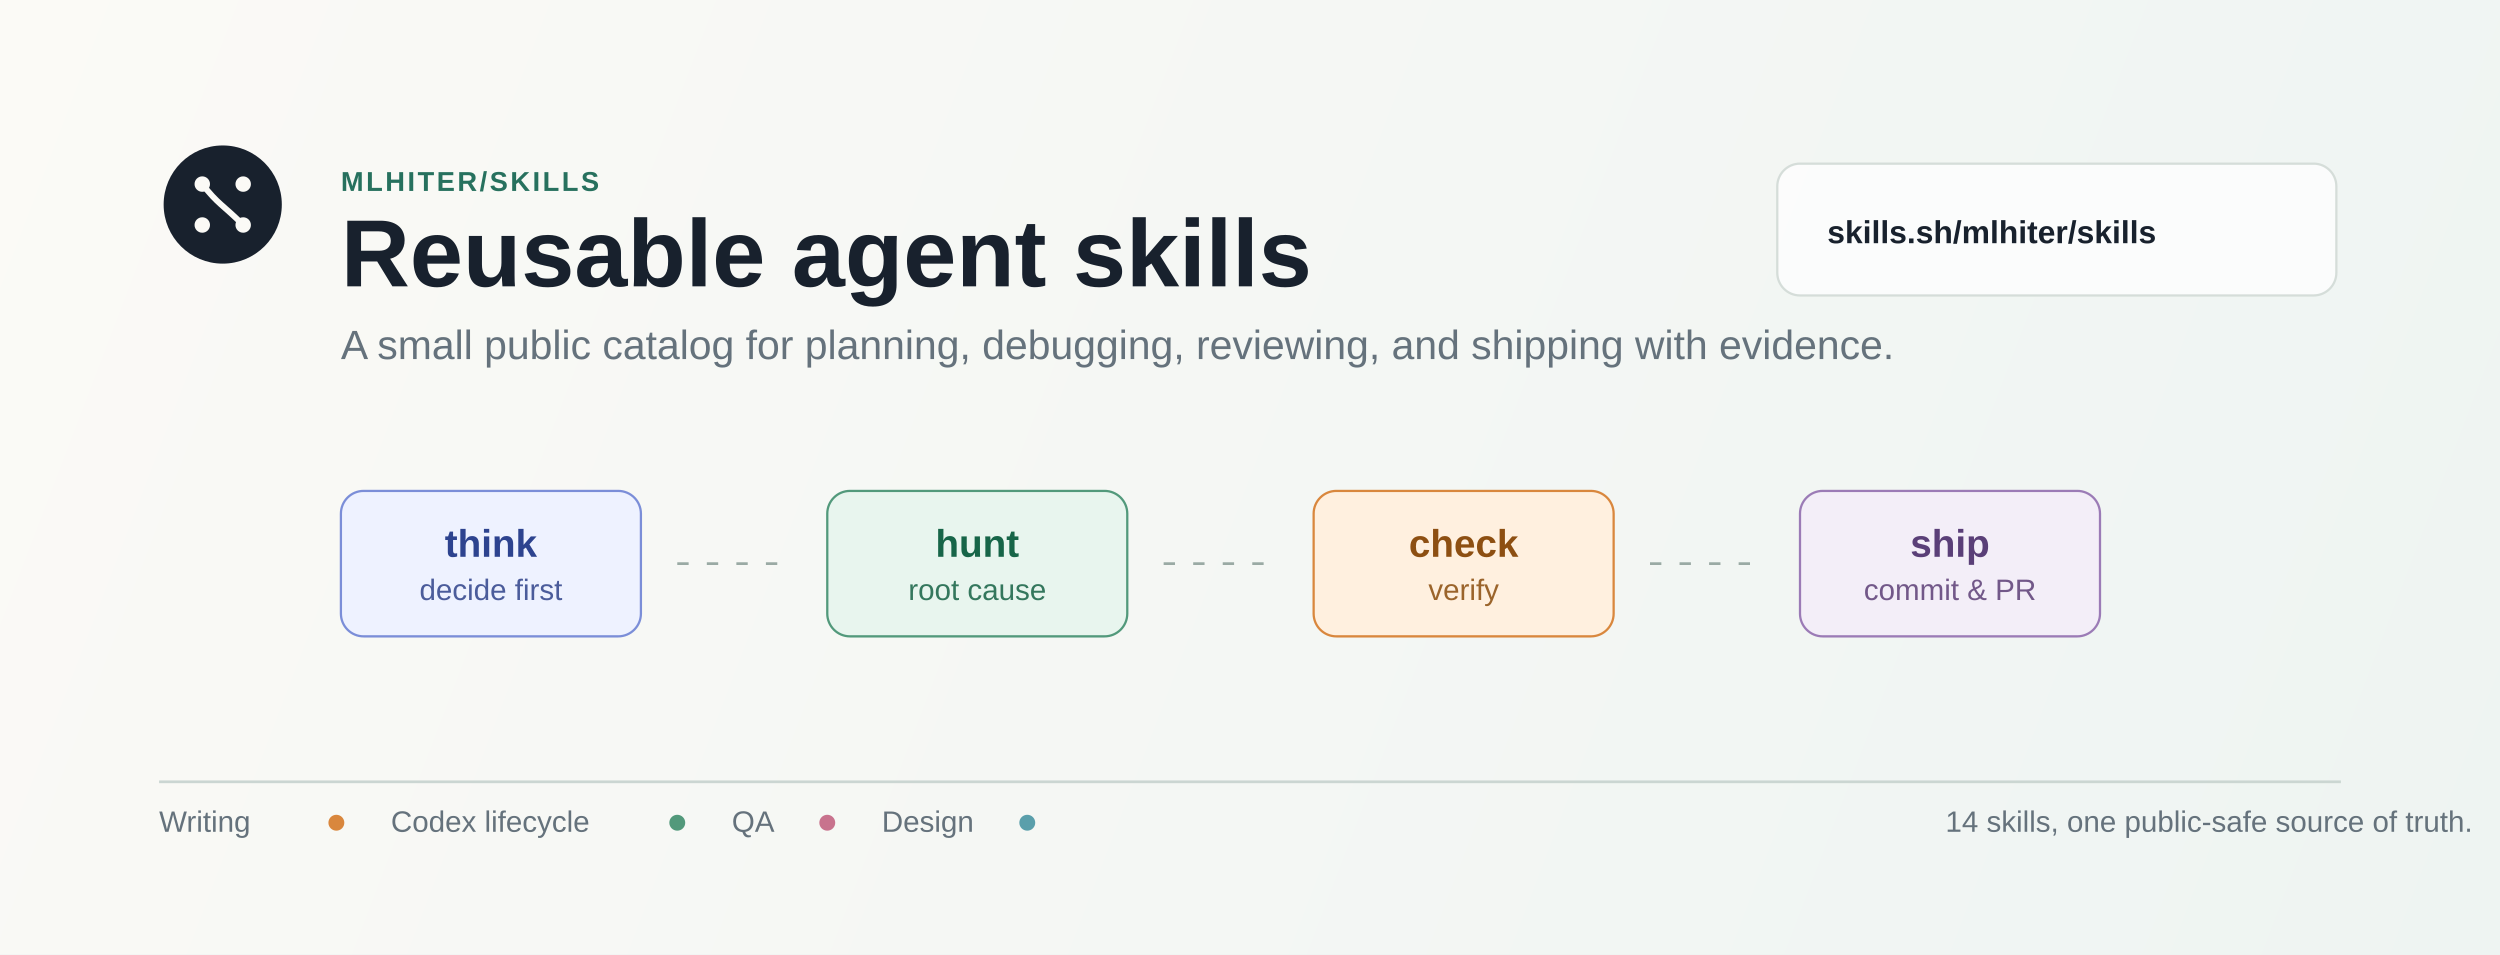
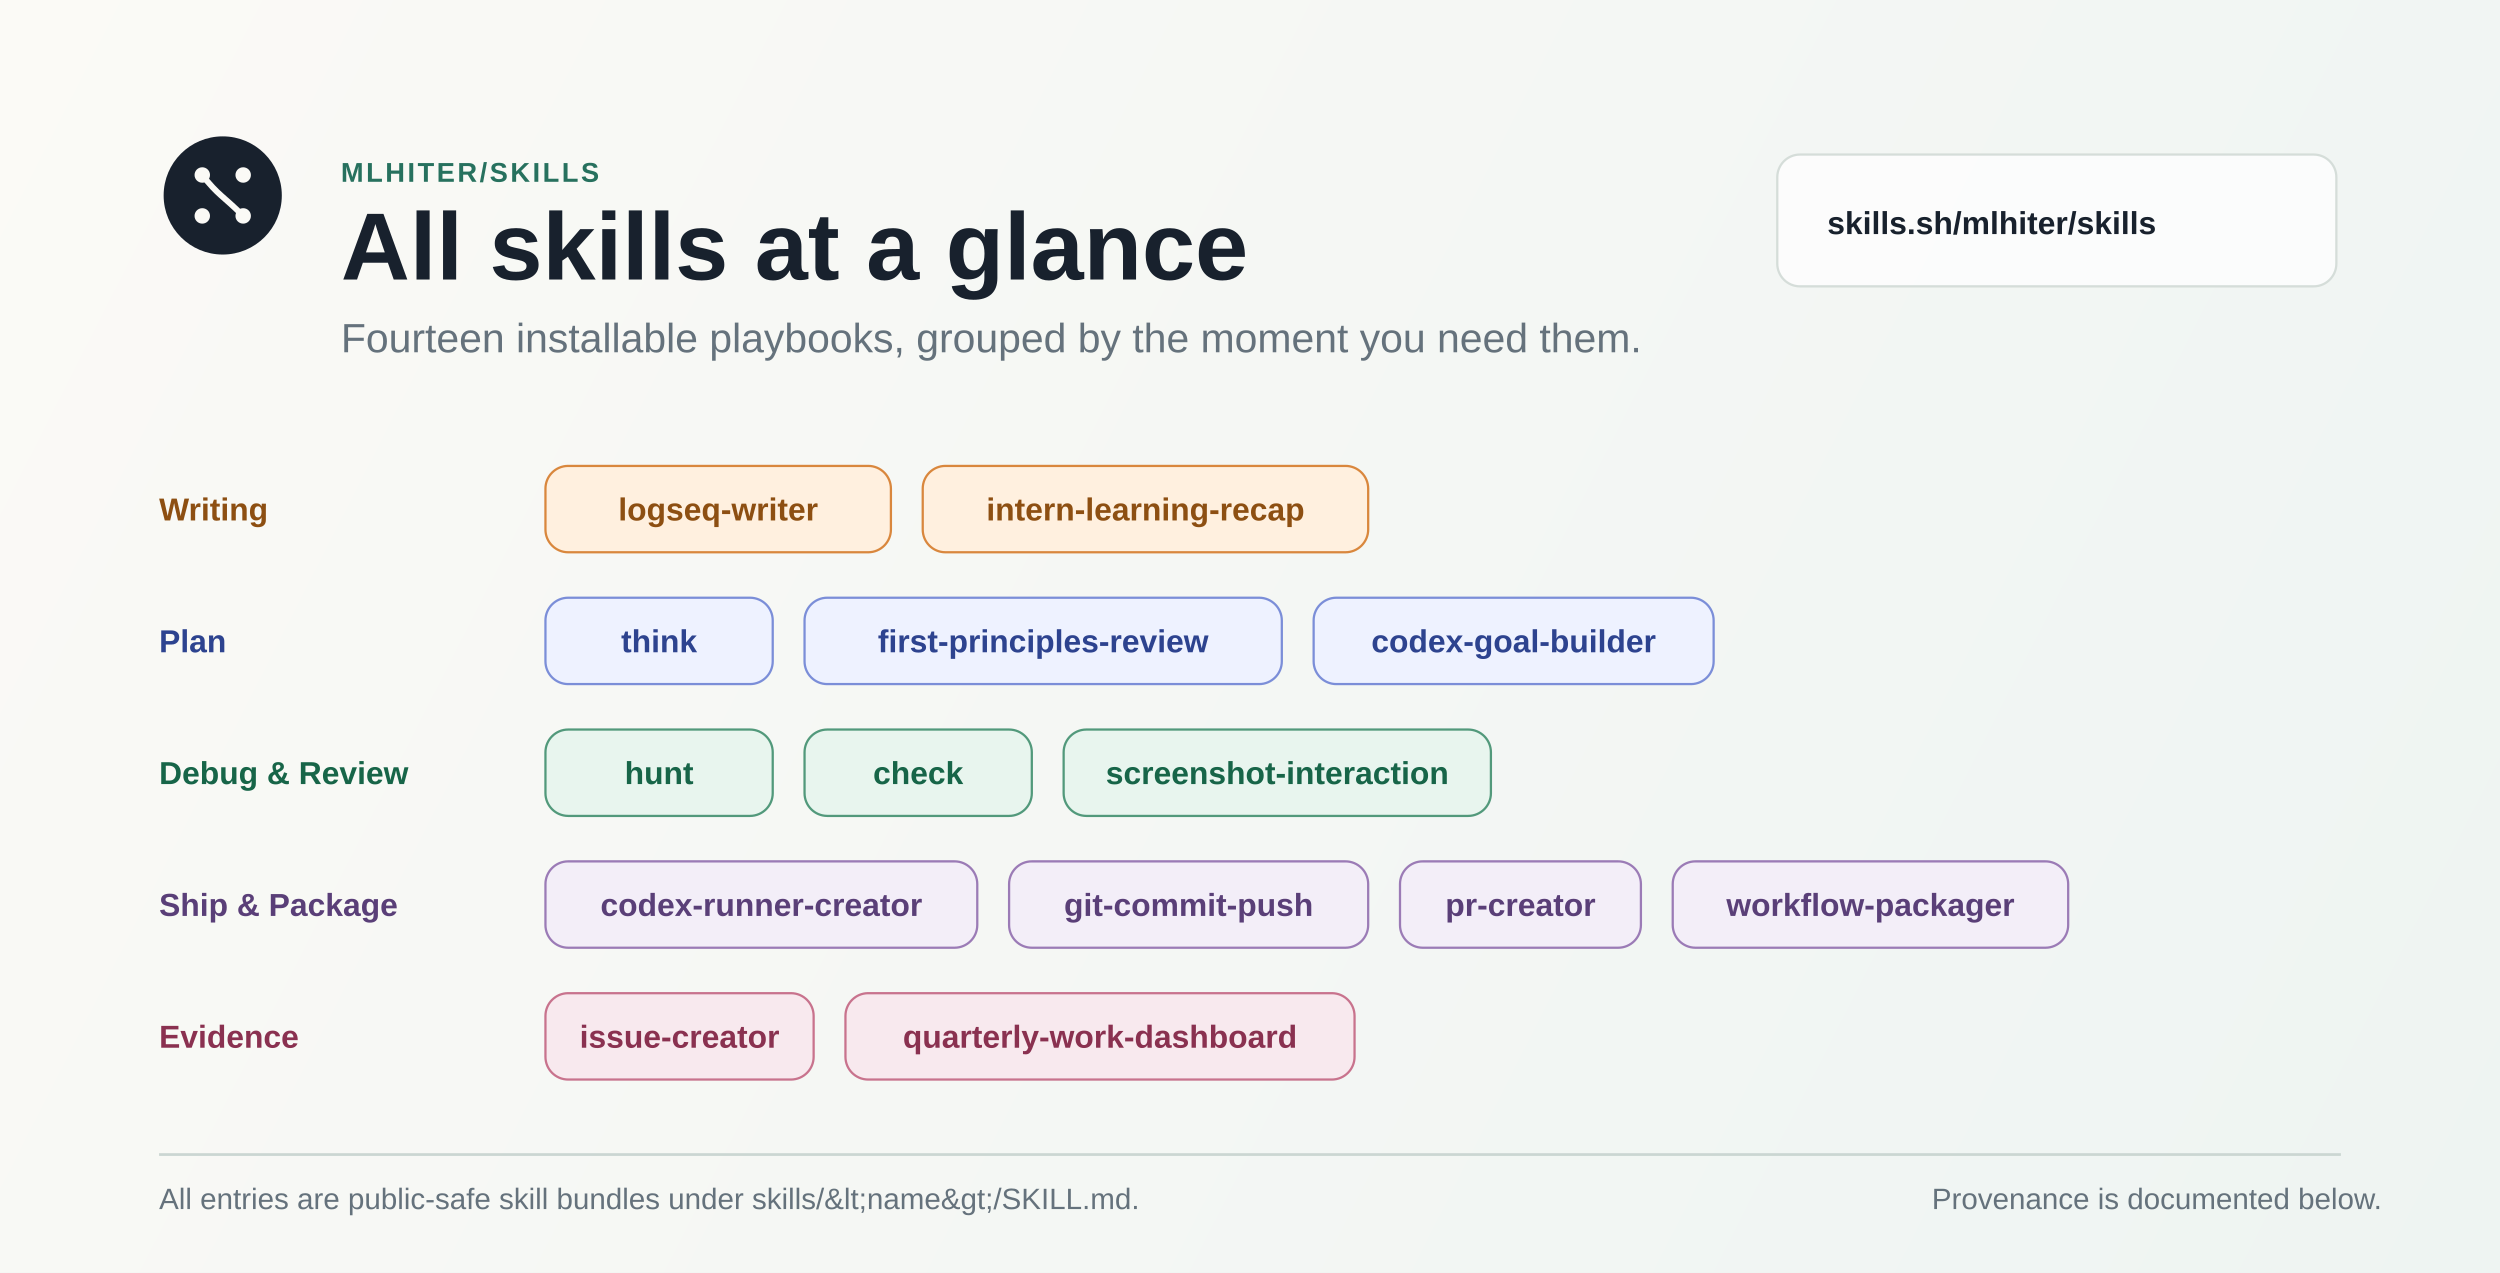
- <svg xmlns="http://www.w3.org/2000/svg" width="100%" viewBox="0 0 1100 420" fill="none" role="img" aria-labelledby="svgTitle svgDesc">
+ <svg xmlns="http://www.w3.org/2000/svg" width="100%" viewBox="0 0 1100 560" fill="none" role="img" aria-labelledby="svgTitle svgDesc">
  <defs>
-     <linearGradient id="paper" x1="0" y1="0" x2="1100" y2="420" gradientUnits="userSpaceOnUse">
+     <linearGradient id="paper" x1="0" y1="0" x2="1100" y2="560" gradientUnits="userSpaceOnUse">
      <stop stop-color="#fbfaf6" />
      <stop offset="1" stop-color="#eef4f2" />
    </linearGradient>
  </defs>
-   <rect width="1100" height="420" fill="url(#paper)" />
-   <g transform="translate(70 62)">
+   <rect width="1100" height="560" fill="url(#paper)" />
+   <g transform="translate(70 58)">
    <circle cx="28" cy="28" r="26" fill="#18212d" />
    <circle cx="19" cy="19" r="3.4" fill="#fbfaf6" />
    <circle cx="37" cy="19" r="3.4" fill="#fbfaf6" />
    <circle cx="19" cy="37" r="3.4" fill="#fbfaf6" />
    <circle cx="37" cy="37" r="3.4" fill="#fbfaf6" />
    <path d="M19 19C26 28 28 28 37 37" stroke="#fbfaf6" stroke-width="2.6" stroke-linecap="round" />
  </g>
-   <text x="150" y="84" fill="#27715e" font-family="Arial, Helvetica, sans-serif" font-size="12" font-weight="700" letter-spacing="1.1">MLHITER/SKILLS</text>
-   <text x="150" y="126" fill="#18212d" font-family="Arial, Helvetica, sans-serif" font-size="42" font-weight="700">Reusable agent skills</text>
-   <text x="150" y="158" fill="#65727c" font-family="Arial, Helvetica, sans-serif" font-size="18" font-weight="400">A small public catalog for planning, debugging, reviewing, and shipping with evidence.</text>
-   <g transform="translate(150 216)">
-     <rect x="0" y="0" width="132" height="64" rx="10" fill="#eef2ff" stroke="#7b8ed8" />
-     <text x="66" y="29" text-anchor="middle" fill="#2d438f" font-family="Arial, Helvetica, sans-serif" font-size="17" font-weight="700">think</text>
-     <text x="66" y="48" text-anchor="middle" fill="#4b5c9b" font-family="Arial, Helvetica, sans-serif" font-size="13" font-weight="400">decide first</text>
-     <path d="M148 32H198" stroke="#9aaaa4" stroke-width="1.2" stroke-dasharray="5 8" />
-     <rect x="214" y="0" width="132" height="64" rx="10" fill="#e8f5ee" stroke="#52997b" />
-     <text x="280" y="29" text-anchor="middle" fill="#176548" font-family="Arial, Helvetica, sans-serif" font-size="17" font-weight="700">hunt</text>
-     <text x="280" y="48" text-anchor="middle" fill="#34775d" font-family="Arial, Helvetica, sans-serif" font-size="13" font-weight="400">root cause</text>
-     <path d="M362 32H412" stroke="#9aaaa4" stroke-width="1.2" stroke-dasharray="5 8" />
-     <rect x="428" y="0" width="132" height="64" rx="10" fill="#fff0df" stroke="#d9873d" />
-     <text x="494" y="29" text-anchor="middle" fill="#8d4f12" font-family="Arial, Helvetica, sans-serif" font-size="17" font-weight="700">check</text>
-     <text x="494" y="48" text-anchor="middle" fill="#9b642b" font-family="Arial, Helvetica, sans-serif" font-size="13" font-weight="400">verify</text>
-     <path d="M576 32H626" stroke="#9aaaa4" stroke-width="1.2" stroke-dasharray="5 8" />
-     <rect x="642" y="0" width="132" height="64" rx="10" fill="#f3eef8" stroke="#9b7bb6" />
-     <text x="708" y="29" text-anchor="middle" fill="#5a3f78" font-family="Arial, Helvetica, sans-serif" font-size="17" font-weight="700">ship</text>
-     <text x="708" y="48" text-anchor="middle" fill="#725889" font-family="Arial, Helvetica, sans-serif" font-size="13" font-weight="400">commit &amp; PR</text>
-   </g>
-   <g transform="translate(782 72)">
+   <text x="150" y="80" fill="#27715e" font-family="Arial, Helvetica, sans-serif" font-size="12" font-weight="700" letter-spacing="1.1">MLHITER/SKILLS</text>
+   <text x="150" y="123" fill="#18212d" font-family="Arial, Helvetica, sans-serif" font-size="42" font-weight="700">All skills at a glance</text>
+   <text x="150" y="155" fill="#65727c" font-family="Arial, Helvetica, sans-serif" font-size="18" font-weight="400">Fourteen installable playbooks, grouped by the moment you need them.</text>
+   <g transform="translate(782 68)">
    <rect x="0" y="0" width="246" height="58" rx="10" fill="#ffffff" fill-opacity="0.72" stroke="#d5ddd9" />
    <text x="22" y="35" fill="#18212d" font-family="Arial, Helvetica, sans-serif" font-size="14" font-weight="700">skills.sh/mlhiter/skills</text>
  </g>
-   <path d="M70 344H1030" stroke="#cbd6d2" stroke-width="1.2" />
-   <g transform="translate(70 366)">
-     <text x="0" y="0" fill="#65727c" font-family="Arial, Helvetica, sans-serif" font-size="13" font-weight="400">Writing</text>
-     <circle cx="78" cy="-4" r="3.5" fill="#d9873d" />
-     <text x="102" y="0" fill="#65727c" font-family="Arial, Helvetica, sans-serif" font-size="13" font-weight="400">Codex lifecycle</text>
-     <circle cx="228" cy="-4" r="3.5" fill="#52997b" />
-     <text x="252" y="0" fill="#65727c" font-family="Arial, Helvetica, sans-serif" font-size="13" font-weight="400">QA</text>
-     <circle cx="294" cy="-4" r="3.5" fill="#c8738d" />
-     <text x="318" y="0" fill="#65727c" font-family="Arial, Helvetica, sans-serif" font-size="13" font-weight="400">Design</text>
-     <circle cx="382" cy="-4" r="3.5" fill="#5a9fab" />
-     <text x="786" y="0" fill="#65727c" font-family="Arial, Helvetica, sans-serif" font-size="13" font-weight="400">14 skills, one public-safe source of truth.</text>
+   <g transform="translate(70 205)">
+     <text x="0" y="24" fill="#8d4f12" font-family="Arial, Helvetica, sans-serif" font-size="14" font-weight="700">Writing</text>
+     <rect x="170" y="0" width="152" height="38" rx="10" fill="#fff0df" stroke="#d9873d" />
+     <text x="246" y="24" text-anchor="middle" fill="#8d4f12" font-family="Arial, Helvetica, sans-serif" font-size="14" font-weight="700">logseq-writer</text>
+     <rect x="336" y="0" width="196" height="38" rx="10" fill="#fff0df" stroke="#d9873d" />
+     <text x="434" y="24" text-anchor="middle" fill="#8d4f12" font-family="Arial, Helvetica, sans-serif" font-size="14" font-weight="700">intern-learning-recap</text>
  </g>
+   <g transform="translate(70 263)">
+     <text x="0" y="24" fill="#2d438f" font-family="Arial, Helvetica, sans-serif" font-size="14" font-weight="700">Plan</text>
+     <rect x="170" y="0" width="100" height="38" rx="10" fill="#eef2ff" stroke="#7b8ed8" />
+     <text x="220" y="24" text-anchor="middle" fill="#2d438f" font-family="Arial, Helvetica, sans-serif" font-size="14" font-weight="700">think</text>
+     <rect x="284" y="0" width="210" height="38" rx="10" fill="#eef2ff" stroke="#7b8ed8" />
+     <text x="389" y="24" text-anchor="middle" fill="#2d438f" font-family="Arial, Helvetica, sans-serif" font-size="14" font-weight="700">first-principles-review</text>
+     <rect x="508" y="0" width="176" height="38" rx="10" fill="#eef2ff" stroke="#7b8ed8" />
+     <text x="596" y="24" text-anchor="middle" fill="#2d438f" font-family="Arial, Helvetica, sans-serif" font-size="14" font-weight="700">codex-goal-builder</text>
+   </g>
+   <g transform="translate(70 321)">
+     <text x="0" y="24" fill="#176548" font-family="Arial, Helvetica, sans-serif" font-size="14" font-weight="700">Debug &amp; Review</text>
+     <rect x="170" y="0" width="100" height="38" rx="10" fill="#e8f5ee" stroke="#52997b" />
+     <text x="220" y="24" text-anchor="middle" fill="#176548" font-family="Arial, Helvetica, sans-serif" font-size="14" font-weight="700">hunt</text>
+     <rect x="284" y="0" width="100" height="38" rx="10" fill="#e8f5ee" stroke="#52997b" />
+     <text x="334" y="24" text-anchor="middle" fill="#176548" font-family="Arial, Helvetica, sans-serif" font-size="14" font-weight="700">check</text>
+     <rect x="398" y="0" width="188" height="38" rx="10" fill="#e8f5ee" stroke="#52997b" />
+     <text x="492" y="24" text-anchor="middle" fill="#176548" font-family="Arial, Helvetica, sans-serif" font-size="14" font-weight="700">screenshot-interaction</text>
+   </g>
+   <g transform="translate(70 379)">
+     <text x="0" y="24" fill="#5a3f78" font-family="Arial, Helvetica, sans-serif" font-size="14" font-weight="700">Ship &amp; Package</text>
+     <rect x="170" y="0" width="190" height="38" rx="10" fill="#f3eef8" stroke="#9b7bb6" />
+     <text x="265" y="24" text-anchor="middle" fill="#5a3f78" font-family="Arial, Helvetica, sans-serif" font-size="14" font-weight="700">codex-runner-creator</text>
+     <rect x="374" y="0" width="158" height="38" rx="10" fill="#f3eef8" stroke="#9b7bb6" />
+     <text x="453" y="24" text-anchor="middle" fill="#5a3f78" font-family="Arial, Helvetica, sans-serif" font-size="14" font-weight="700">git-commit-push</text>
+     <rect x="546" y="0" width="106" height="38" rx="10" fill="#f3eef8" stroke="#9b7bb6" />
+     <text x="599" y="24" text-anchor="middle" fill="#5a3f78" font-family="Arial, Helvetica, sans-serif" font-size="14" font-weight="700">pr-creator</text>
+     <rect x="666" y="0" width="174" height="38" rx="10" fill="#f3eef8" stroke="#9b7bb6" />
+     <text x="753" y="24" text-anchor="middle" fill="#5a3f78" font-family="Arial, Helvetica, sans-serif" font-size="14" font-weight="700">workflow-packager</text>
+   </g>
+   <g transform="translate(70 437)">
+     <text x="0" y="24" fill="#8a3150" font-family="Arial, Helvetica, sans-serif" font-size="14" font-weight="700">Evidence</text>
+     <rect x="170" y="0" width="118" height="38" rx="10" fill="#f8e9ee" stroke="#c8738d" />
+     <text x="229" y="24" text-anchor="middle" fill="#8a3150" font-family="Arial, Helvetica, sans-serif" font-size="14" font-weight="700">issue-creator</text>
+     <rect x="302" y="0" width="224" height="38" rx="10" fill="#f8e9ee" stroke="#c8738d" />
+     <text x="414" y="24" text-anchor="middle" fill="#8a3150" font-family="Arial, Helvetica, sans-serif" font-size="14" font-weight="700">quarterly-work-dashboard</text>
+   </g>
+   <path d="M70 508H1030" stroke="#cbd6d2" stroke-width="1.2" />
+   <text x="70" y="532" fill="#65727c" font-family="Arial, Helvetica, sans-serif" font-size="13" font-weight="400">All entries are public-safe skill bundles under skills/&amp;lt;name&amp;gt;/SKILL.md.</text>
+   <text x="850" y="532" fill="#65727c" font-family="Arial, Helvetica, sans-serif" font-size="13" font-weight="400">Provenance is documented below.</text>
</svg>
